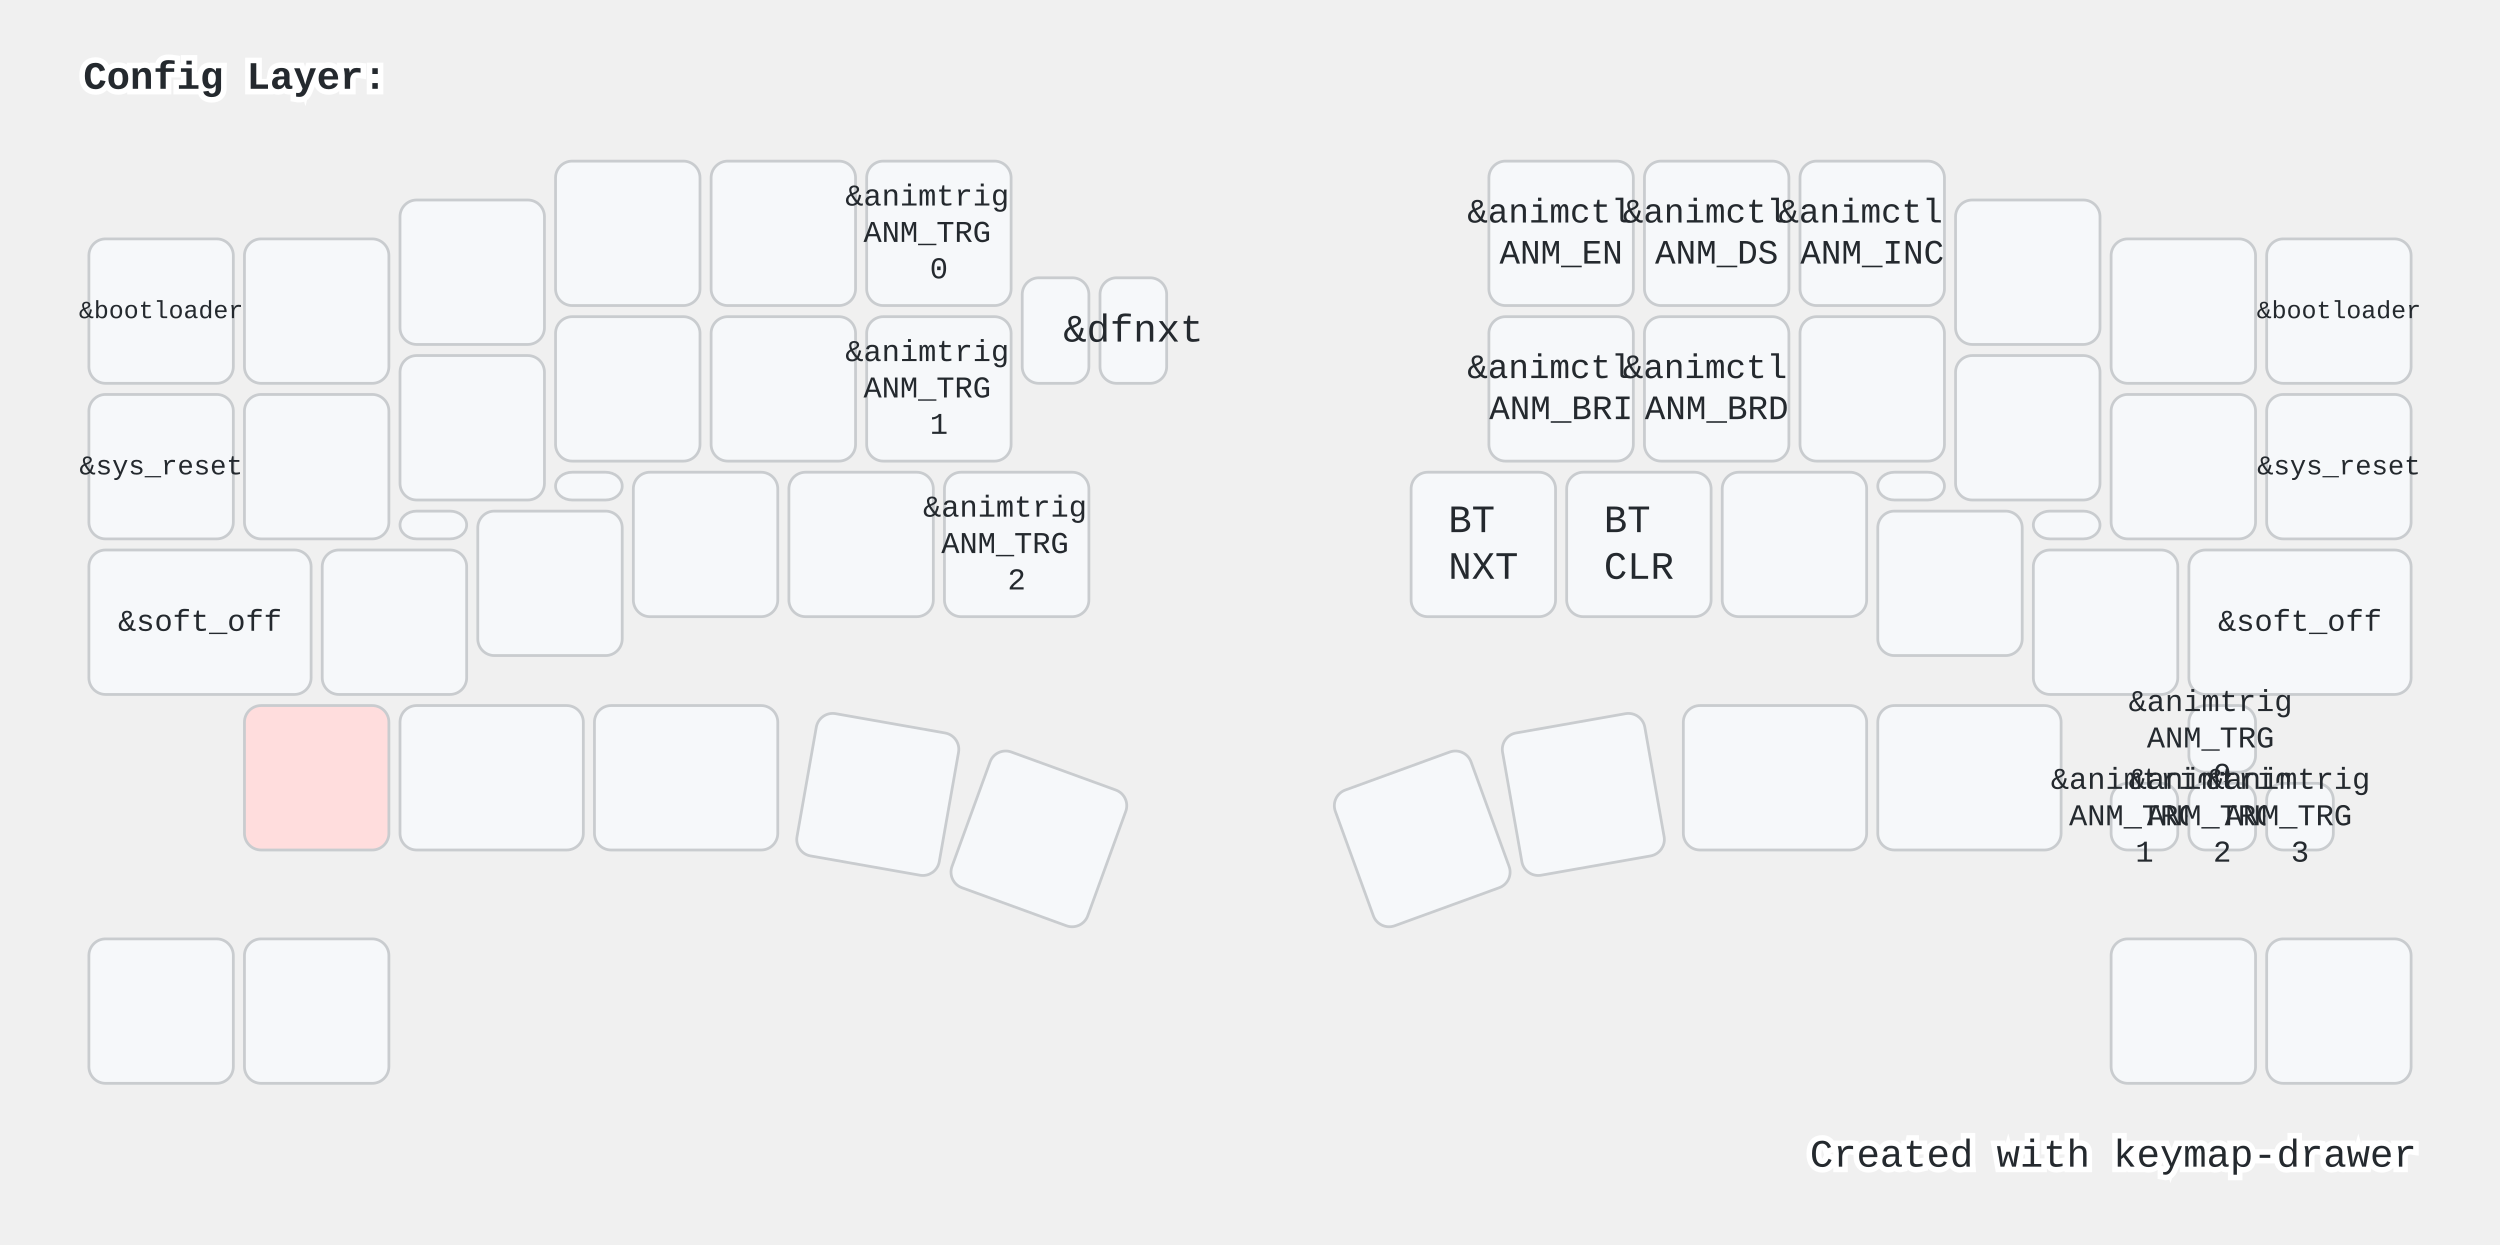
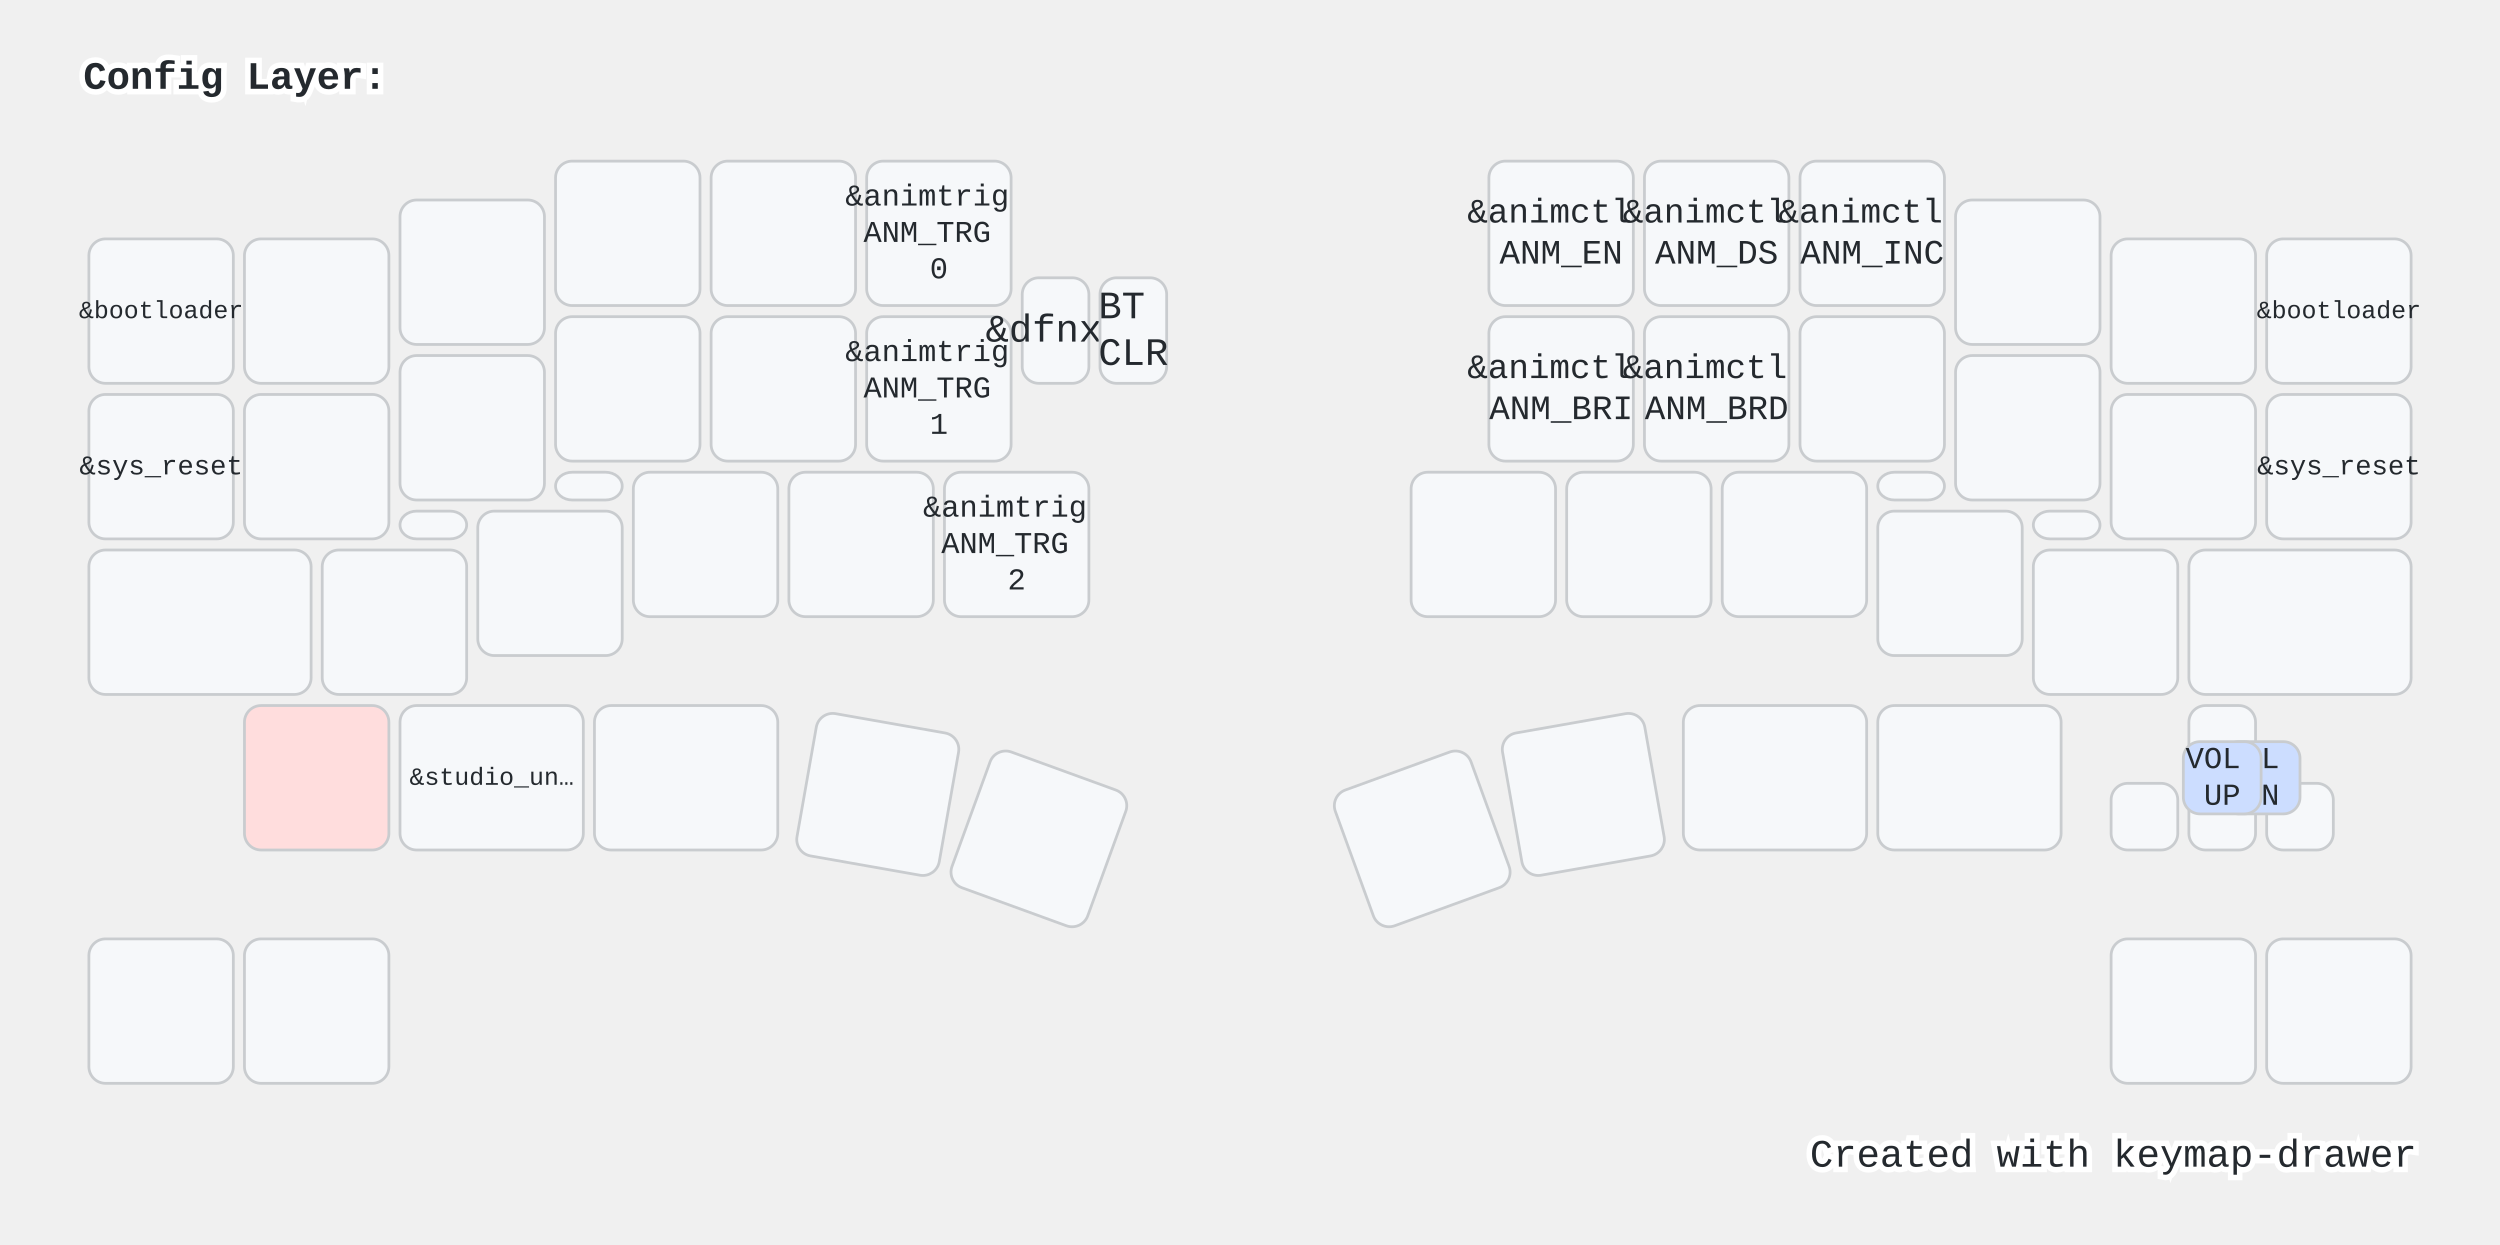
<svg xmlns="http://www.w3.org/2000/svg" width="900" height="448" viewBox="0 0 900 448" class="keymap">
  <style>/* inherit to force styles through use tags */
svg path {
    fill: inherit;
}

/* font and background color specifications */
svg.keymap {
    font-family: SFMono-Regular,Consolas,Liberation Mono,Menlo,monospace;
    font-size: 14px;
    font-kerning: normal;
    text-rendering: optimizeLegibility;
    fill: #24292e;
}

/* default key styling */
rect.key {
    fill: #f6f8fa;
}

rect.key, rect.combo {
    stroke: #c9cccf;
    stroke-width: 1;
}

/* default key side styling, only used is draw_key_sides is set */
rect.side {
    filter: brightness(90%);
}

/* color accent for combo boxes */
rect.combo, rect.combo-separate {
    fill: #cdf;
}

/* color accent for held keys */
rect.held, rect.combo.held {
    fill: #fdd;
}

/* color accent for ghost (optional) keys */
rect.ghost, rect.combo.ghost {
    stroke-dasharray: 4, 4;
    stroke-width: 2;
}

text {
    text-anchor: middle;
    dominant-baseline: middle;
}

/* styling for layer labels */
text.label {
    font-weight: bold;
    text-anchor: start;
    stroke: white;
    stroke-width: 4;
    paint-order: stroke;
}

/* styling for optional footer */
text.footer {
    text-anchor: end;
    dominant-baseline: auto;
    stroke: white;
    stroke-width: 4;
    paint-order: stroke;
}

/* styling for combo tap, and key non-tap label text */
text.combo, text.hold, text.shifted, text.left, text.right {
    font-size: 11px;
}

text.hold {
    text-anchor: middle;
    dominant-baseline: auto;
}

text.shifted {
    text-anchor: middle;
    dominant-baseline: hanging;
}

text.left {
    text-anchor: start;
}

text.right {
    text-anchor: end;
}

text.layer-activator {
    text-decoration: underline;
}

/* styling for hold/shifted label text in combo box */
text.combo.hold, text.combo.shifted, text.combo.left, text.combo.right {
    font-size: 8px;
}

/* lighter symbol for transparent keys */
text.trans {
    fill: #7b7e81;
}

/* styling for combo dendrons */
path.combo {
    stroke-width: 1;
    stroke: gray;
    fill: none;
}

/* Start Tabler Icons Cleanup */
/* cannot use height/width with glyphs */
.icon-tabler &gt; path {
    fill: inherit;
    stroke: inherit;
    stroke-width: 2;
}
/* hide tabler's default box */
.icon-tabler &gt; path[stroke="none"][fill="none"] {
    visibility: hidden;
}
/* End Tabler Icons Cleanup */

@media (prefers-color-scheme: dark) {
svg.keymap { fill: #d1d6db; }
rect.key { fill: #3f4750; }
rect.key, rect.combo { stroke: #60666c; }
rect.combo, rect.combo-separate { fill: #1f3d7a; }
rect.held, rect.combo.held { fill: #854747; }
text.label, text.footer { stroke: black; }
text.trans { fill: #7e8184; }
path.combo { stroke: #7f7f7f; }

}</style>
  <g transform="translate(30, 0)" class="layer-Config Layer">
    <text x="0" y="28" class="label" id="Config-Layer">Config Layer:</text>
    <g transform="translate(0, 56)">
      <g transform="translate(28, 56)" class="key keypos-0">
        <rect rx="6" ry="6" x="-26" y="-26" width="52" height="52" class="key" />
        <text x="0" y="0" class="key tap">
          <tspan style="font-size: 64%">&amp;bootloader</tspan>
        </text>
      </g>
      <g transform="translate(84, 56)" class="key keypos-1">
        <rect rx="6" ry="6" x="-26" y="-26" width="52" height="52" class="key" />
      </g>
      <g transform="translate(140, 42)" class="key keypos-2">
        <rect rx="6" ry="6" x="-26" y="-26" width="52" height="52" class="key" />
      </g>
      <g transform="translate(196, 28)" class="key keypos-3">
        <rect rx="6" ry="6" x="-26" y="-26" width="52" height="52" class="key" />
      </g>
      <g transform="translate(252, 28)" class="key keypos-4">
        <rect rx="6" ry="6" x="-26" y="-26" width="52" height="52" class="key" />
      </g>
      <g transform="translate(308, 28)" class="key keypos-5">
        <rect rx="6" ry="6" x="-26" y="-26" width="52" height="52" class="key" />
        <text x="0" y="0" class="key tap">
          <tspan x="0" dy="-1.2em" style="font-size: 78%">&amp;animtrig</tspan>
          <tspan x="0" dy="1.2em" style="font-size: 78%">ANM_TRG</tspan>
          <tspan x="0" dy="1.2em" style="font-size: 78%">0</tspan>
        </text>
      </g>
      <g transform="translate(532, 28)" class="key keypos-6">
        <rect rx="6" ry="6" x="-26" y="-26" width="52" height="52" class="key" />
        <text x="0" y="0" class="key tap">
          <tspan x="0" dy="-0.6em" style="font-size: 88%">&amp;animctl</tspan>
          <tspan x="0" dy="1.2em" style="font-size: 88%">ANM_EN</tspan>
        </text>
      </g>
      <g transform="translate(588, 28)" class="key keypos-7">
        <rect rx="6" ry="6" x="-26" y="-26" width="52" height="52" class="key" />
        <text x="0" y="0" class="key tap">
          <tspan x="0" dy="-0.6em" style="font-size: 88%">&amp;animctl</tspan>
          <tspan x="0" dy="1.2em" style="font-size: 88%">ANM_DS</tspan>
        </text>
      </g>
      <g transform="translate(644, 28)" class="key keypos-8">
        <rect rx="6" ry="6" x="-26" y="-26" width="52" height="52" class="key" />
        <text x="0" y="0" class="key tap">
          <tspan x="0" dy="-0.6em" style="font-size: 88%">&amp;animctl</tspan>
          <tspan x="0" dy="1.2em" style="font-size: 88%">ANM_INC</tspan>
        </text>
      </g>
      <g transform="translate(700, 42)" class="key keypos-9">
        <rect rx="6" ry="6" x="-26" y="-26" width="52" height="52" class="key" />
      </g>
      <g transform="translate(756, 56)" class="key keypos-10">
        <rect rx="6" ry="6" x="-26" y="-26" width="52" height="52" class="key" />
      </g>
      <g transform="translate(812, 56)" class="key keypos-11">
        <rect rx="6" ry="6" x="-26" y="-26" width="52" height="52" class="key" />
        <text x="0" y="0" class="key tap">
          <tspan style="font-size: 64%">&amp;bootloader</tspan>
        </text>
      </g>
      <g transform="translate(28, 112)" class="key keypos-12">
        <rect rx="6" ry="6" x="-26" y="-26" width="52" height="52" class="key" />
        <text x="0" y="0" class="key tap">
          <tspan style="font-size: 70%">&amp;sys_reset</tspan>
        </text>
      </g>
      <g transform="translate(84, 112)" class="key keypos-13">
        <rect rx="6" ry="6" x="-26" y="-26" width="52" height="52" class="key" />
      </g>
      <g transform="translate(140, 98)" class="key keypos-14">
        <rect rx="6" ry="6" x="-26" y="-26" width="52" height="52" class="key" />
      </g>
      <g transform="translate(196, 84)" class="key keypos-15">
        <rect rx="6" ry="6" x="-26" y="-26" width="52" height="52" class="key" />
      </g>
      <g transform="translate(252, 84)" class="key keypos-16">
        <rect rx="6" ry="6" x="-26" y="-26" width="52" height="52" class="key" />
      </g>
      <g transform="translate(308, 84)" class="key keypos-17">
        <rect rx="6" ry="6" x="-26" y="-26" width="52" height="52" class="key" />
        <text x="0" y="0" class="key tap">
          <tspan x="0" dy="-1.2em" style="font-size: 78%">&amp;animtrig</tspan>
          <tspan x="0" dy="1.2em" style="font-size: 78%">ANM_TRG</tspan>
          <tspan x="0" dy="1.2em" style="font-size: 78%">1</tspan>
        </text>
      </g>
      <g transform="translate(532, 84)" class="key keypos-18">
        <rect rx="6" ry="6" x="-26" y="-26" width="52" height="52" class="key" />
        <text x="0" y="0" class="key tap">
          <tspan x="0" dy="-0.6em" style="font-size: 88%">&amp;animctl</tspan>
          <tspan x="0" dy="1.2em" style="font-size: 88%">ANM_BRI</tspan>
        </text>
      </g>
      <g transform="translate(588, 84)" class="key keypos-19">
        <rect rx="6" ry="6" x="-26" y="-26" width="52" height="52" class="key" />
        <text x="0" y="0" class="key tap">
          <tspan x="0" dy="-0.6em" style="font-size: 88%">&amp;animctl</tspan>
          <tspan x="0" dy="1.2em" style="font-size: 88%">ANM_BRD</tspan>
        </text>
      </g>
      <g transform="translate(644, 84)" class="key keypos-20">
        <rect rx="6" ry="6" x="-26" y="-26" width="52" height="52" class="key" />
      </g>
      <g transform="translate(700, 98)" class="key keypos-21">
        <rect rx="6" ry="6" x="-26" y="-26" width="52" height="52" class="key" />
      </g>
      <g transform="translate(756, 112)" class="key keypos-22">
        <rect rx="6" ry="6" x="-26" y="-26" width="52" height="52" class="key" />
      </g>
      <g transform="translate(812, 112)" class="key keypos-23">
        <rect rx="6" ry="6" x="-26" y="-26" width="52" height="52" class="key" />
        <text x="0" y="0" class="key tap">
          <tspan style="font-size: 70%">&amp;sys_reset</tspan>
        </text>
      </g>
      <g transform="translate(42, 168)" class="key keypos-24">
        <rect rx="6" ry="6" x="-40" y="-26" width="80" height="52" class="key" />
-         <text x="0" y="0" class="key tap">
-           <tspan style="font-size: 78%">&amp;soft_off</tspan>
-         </text>
      </g>
      <g transform="translate(112, 168)" class="key keypos-25">
        <rect rx="6" ry="6" x="-26" y="-26" width="52" height="52" class="key" />
      </g>
      <g transform="translate(168, 154)" class="key keypos-26">
        <rect rx="6" ry="6" x="-26" y="-26" width="52" height="52" class="key" />
      </g>
      <g transform="translate(224, 140)" class="key keypos-27">
        <rect rx="6" ry="6" x="-26" y="-26" width="52" height="52" class="key" />
      </g>
      <g transform="translate(280, 140)" class="key keypos-28">
        <rect rx="6" ry="6" x="-26" y="-26" width="52" height="52" class="key" />
      </g>
      <g transform="translate(336, 140)" class="key keypos-29">
        <rect rx="6" ry="6" x="-26" y="-26" width="52" height="52" class="key" />
        <text x="0" y="0" class="key tap">
          <tspan x="0" dy="-1.2em" style="font-size: 78%">&amp;animtrig</tspan>
          <tspan x="0" dy="1.2em" style="font-size: 78%">ANM_TRG</tspan>
          <tspan x="0" dy="1.2em" style="font-size: 78%">2</tspan>
        </text>
      </g>
      <g transform="translate(504, 140)" class="key keypos-30">
        <rect rx="6" ry="6" x="-26" y="-26" width="52" height="52" class="key" />
-         <text x="0" y="0" class="key tap">
-           <tspan x="0" dy="-0.6em">BT</tspan>
-           <tspan x="0" dy="1.2em">NXT</tspan>
-         </text>
      </g>
      <g transform="translate(560, 140)" class="key keypos-31">
        <rect rx="6" ry="6" x="-26" y="-26" width="52" height="52" class="key" />
+       </g>
+       <g transform="translate(616, 140)" class="key keypos-32">
+         <rect rx="6" ry="6" x="-26" y="-26" width="52" height="52" class="key" />
+       </g>
+       <g transform="translate(672, 154)" class="key keypos-33">
+         <rect rx="6" ry="6" x="-26" y="-26" width="52" height="52" class="key" />
+       </g>
+       <g transform="translate(728, 168)" class="key keypos-34">
+         <rect rx="6" ry="6" x="-26" y="-26" width="52" height="52" class="key" />
+       </g>
+       <g transform="translate(798, 168)" class="key keypos-35">
+         <rect rx="6" ry="6" x="-40" y="-26" width="80" height="52" class="key" />
+       </g>
+       <g transform="translate(84, 224)" class="key held keypos-36">
+         <rect rx="6" ry="6" x="-26" y="-26" width="52" height="52" class="key held" />
+       </g>
+       <g transform="translate(147, 224)" class="key keypos-37">
+         <rect rx="6" ry="6" x="-33" y="-26" width="66" height="52" class="key" />
+         <text x="0" y="0" class="key tap">
+           <tspan style="font-size: 64%">&amp;studio_un…</tspan>
+         </text>
+       </g>
+       <g transform="translate(217, 224)" class="key keypos-38">
+         <rect rx="6" ry="6" x="-33" y="-26" width="66" height="52" class="key" />
+       </g>
+       <g transform="translate(286, 230) rotate(10.0)" class="key keypos-39">
+         <rect rx="6" ry="6" x="-26" y="-26" width="52" height="52" class="key" />
+       </g>
+       <g transform="translate(344, 246) rotate(20.0)" class="key keypos-40">
+         <rect rx="6" ry="6" x="-26" y="-26" width="52" height="52" class="key" />
+       </g>
+       <g transform="translate(482, 246) rotate(-20.0)" class="key keypos-41">
+         <rect rx="6" ry="6" x="-26" y="-26" width="52" height="52" class="key" />
+       </g>
+       <g transform="translate(540, 230) rotate(-10.0)" class="key keypos-42">
+         <rect rx="6" ry="6" x="-26" y="-26" width="52" height="52" class="key" />
+       </g>
+       <g transform="translate(609, 224)" class="key keypos-43">
+         <rect rx="6" ry="6" x="-33" y="-26" width="66" height="52" class="key" />
+       </g>
+       <g transform="translate(679, 224)" class="key keypos-44">
+         <rect rx="6" ry="6" x="-33" y="-26" width="66" height="52" class="key" />
+       </g>
+       <g transform="translate(350, 63)" class="key keypos-45">
+         <rect rx="6" ry="6" x="-12" y="-19" width="24" height="38" class="key" />
+         <text x="0" y="0" class="key tap">&amp;dfnxt</text>
+       </g>
+       <g transform="translate(378, 63)" class="key keypos-46">
+         <rect rx="6" ry="6" x="-12" y="-19" width="24" height="38" class="key" />
        <text x="0" y="0" class="key tap">
          <tspan x="0" dy="-0.6em">BT</tspan>
          <tspan x="0" dy="1.2em">CLR</tspan>
        </text>
      </g>
-       <g transform="translate(616, 140)" class="key keypos-32">
-         <rect rx="6" ry="6" x="-26" y="-26" width="52" height="52" class="key" />
-       </g>
-       <g transform="translate(672, 154)" class="key keypos-33">
-         <rect rx="6" ry="6" x="-26" y="-26" width="52" height="52" class="key" />
-       </g>
-       <g transform="translate(728, 168)" class="key keypos-34">
-         <rect rx="6" ry="6" x="-26" y="-26" width="52" height="52" class="key" />
-       </g>
-       <g transform="translate(798, 168)" class="key keypos-35">
-         <rect rx="6" ry="6" x="-40" y="-26" width="80" height="52" class="key" />
-         <text x="0" y="0" class="key tap">
-           <tspan style="font-size: 78%">&amp;soft_off</tspan>
-         </text>
-       </g>
-       <g transform="translate(84, 224)" class="key held keypos-36">
-         <rect rx="6" ry="6" x="-26" y="-26" width="52" height="52" class="key held" />
-       </g>
-       <g transform="translate(147, 224)" class="key keypos-37">
-         <rect rx="6" ry="6" x="-33" y="-26" width="66" height="52" class="key" />
-       </g>
-       <g transform="translate(217, 224)" class="key keypos-38">
-         <rect rx="6" ry="6" x="-33" y="-26" width="66" height="52" class="key" />
-       </g>
-       <g transform="translate(286, 230) rotate(10.0)" class="key keypos-39">
-         <rect rx="6" ry="6" x="-26" y="-26" width="52" height="52" class="key" />
-       </g>
-       <g transform="translate(344, 246) rotate(20.0)" class="key keypos-40">
-         <rect rx="6" ry="6" x="-26" y="-26" width="52" height="52" class="key" />
-       </g>
-       <g transform="translate(482, 246) rotate(-20.0)" class="key keypos-41">
-         <rect rx="6" ry="6" x="-26" y="-26" width="52" height="52" class="key" />
-       </g>
-       <g transform="translate(540, 230) rotate(-10.0)" class="key keypos-42">
-         <rect rx="6" ry="6" x="-26" y="-26" width="52" height="52" class="key" />
-       </g>
-       <g transform="translate(609, 224)" class="key keypos-43">
-         <rect rx="6" ry="6" x="-33" y="-26" width="66" height="52" class="key" />
-       </g>
-       <g transform="translate(679, 224)" class="key keypos-44">
-         <rect rx="6" ry="6" x="-33" y="-26" width="66" height="52" class="key" />
-       </g>
-       <g transform="translate(350, 63)" class="key keypos-45">
-         <rect rx="6" ry="6" x="-12" y="-19" width="24" height="38" class="key" />
-       </g>
-       <g transform="translate(378, 63)" class="key keypos-46">
-         <rect rx="6" ry="6" x="-12" y="-19" width="24" height="38" class="key" />
-         <text x="0" y="0" class="key tap">&amp;dfnxt</text>
-       </g>
      <g transform="translate(770, 210)" class="key keypos-47">
        <rect rx="6" ry="6" x="-12" y="-12" width="24" height="24" class="key" />
-         <text x="0" y="0" class="key tap">
-           <tspan x="0" dy="-1.2em" style="font-size: 78%">&amp;animtrig</tspan>
-           <tspan x="0" dy="1.2em" style="font-size: 78%">ANM_TRG</tspan>
-           <tspan x="0" dy="1.2em" style="font-size: 78%">0</tspan>
-         </text>
      </g>
      <g transform="translate(742, 238)" class="key keypos-48">
        <rect rx="6" ry="6" x="-12" y="-12" width="24" height="24" class="key" />
-         <text x="0" y="0" class="key tap">
-           <tspan x="0" dy="-1.2em" style="font-size: 78%">&amp;animtrig</tspan>
-           <tspan x="0" dy="1.2em" style="font-size: 78%">ANM_TRG</tspan>
-           <tspan x="0" dy="1.2em" style="font-size: 78%">1</tspan>
-         </text>
      </g>
      <g transform="translate(770, 238)" class="key keypos-49">
        <rect rx="6" ry="6" x="-12" y="-12" width="24" height="24" class="key" />
-         <text x="0" y="0" class="key tap">
-           <tspan x="0" dy="-1.2em" style="font-size: 78%">&amp;animtrig</tspan>
-           <tspan x="0" dy="1.2em" style="font-size: 78%">ANM_TRG</tspan>
-           <tspan x="0" dy="1.2em" style="font-size: 78%">2</tspan>
-         </text>
      </g>
      <g transform="translate(798, 238)" class="key keypos-50">
        <rect rx="6" ry="6" x="-12" y="-12" width="24" height="24" class="key" />
-         <text x="0" y="0" class="key tap">
-           <tspan x="0" dy="-1.2em" style="font-size: 78%">&amp;animtrig</tspan>
-           <tspan x="0" dy="1.2em" style="font-size: 78%">ANM_TRG</tspan>
-           <tspan x="0" dy="1.2em" style="font-size: 78%">3</tspan>
-         </text>
      </g>
      <g transform="translate(126, 133)" class="key keypos-51">
        <rect rx="6" ry="6" x="-12" y="-5" width="24" height="10" class="key" />
      </g>
      <g transform="translate(182, 119)" class="key keypos-52">
        <rect rx="6" ry="6" x="-12" y="-5" width="24" height="10" class="key" />
      </g>
      <g transform="translate(28, 308)" class="key keypos-53">
        <rect rx="6" ry="6" x="-26" y="-26" width="52" height="52" class="key" />
      </g>
      <g transform="translate(84, 308)" class="key keypos-54">
        <rect rx="6" ry="6" x="-26" y="-26" width="52" height="52" class="key" />
      </g>
      <g transform="translate(658, 119)" class="key keypos-55">
        <rect rx="6" ry="6" x="-12" y="-5" width="24" height="10" class="key" />
      </g>
      <g transform="translate(714, 133)" class="key keypos-56">
        <rect rx="6" ry="6" x="-12" y="-5" width="24" height="10" class="key" />
      </g>
      <g transform="translate(756, 308)" class="key keypos-57">
        <rect rx="6" ry="6" x="-26" y="-26" width="52" height="52" class="key" />
      </g>
      <g transform="translate(812, 308)" class="key keypos-58">
        <rect rx="6" ry="6" x="-26" y="-26" width="52" height="52" class="key" />
+       </g>
+       <g class="combo combopos-0">
+         <rect rx="6" ry="6" x="770" y="211" width="28" height="26" class="combo" />
+         <text x="784" y="224" class="combo tap">
+           <tspan x="784" dy="-0.6em">VOL</tspan>
+           <tspan x="784" dy="1.2em">DN</tspan>
+         </text>
+       </g>
+       <g class="combo combopos-1">
+         <rect rx="6" ry="6" x="756" y="211" width="28" height="26" class="combo" />
+         <text x="770" y="224" class="combo tap">
+           <tspan x="770" dy="-0.6em">VOL</tspan>
+           <tspan x="770" dy="1.2em">UP</tspan>
+         </text>
      </g>
    </g>
  </g>
  <text x="870.0" y="420.0" class="footer">Created with <a href="https://github.com/caksoylar/keymap-drawer">keymap-drawer</a>
  </text>
</svg>
